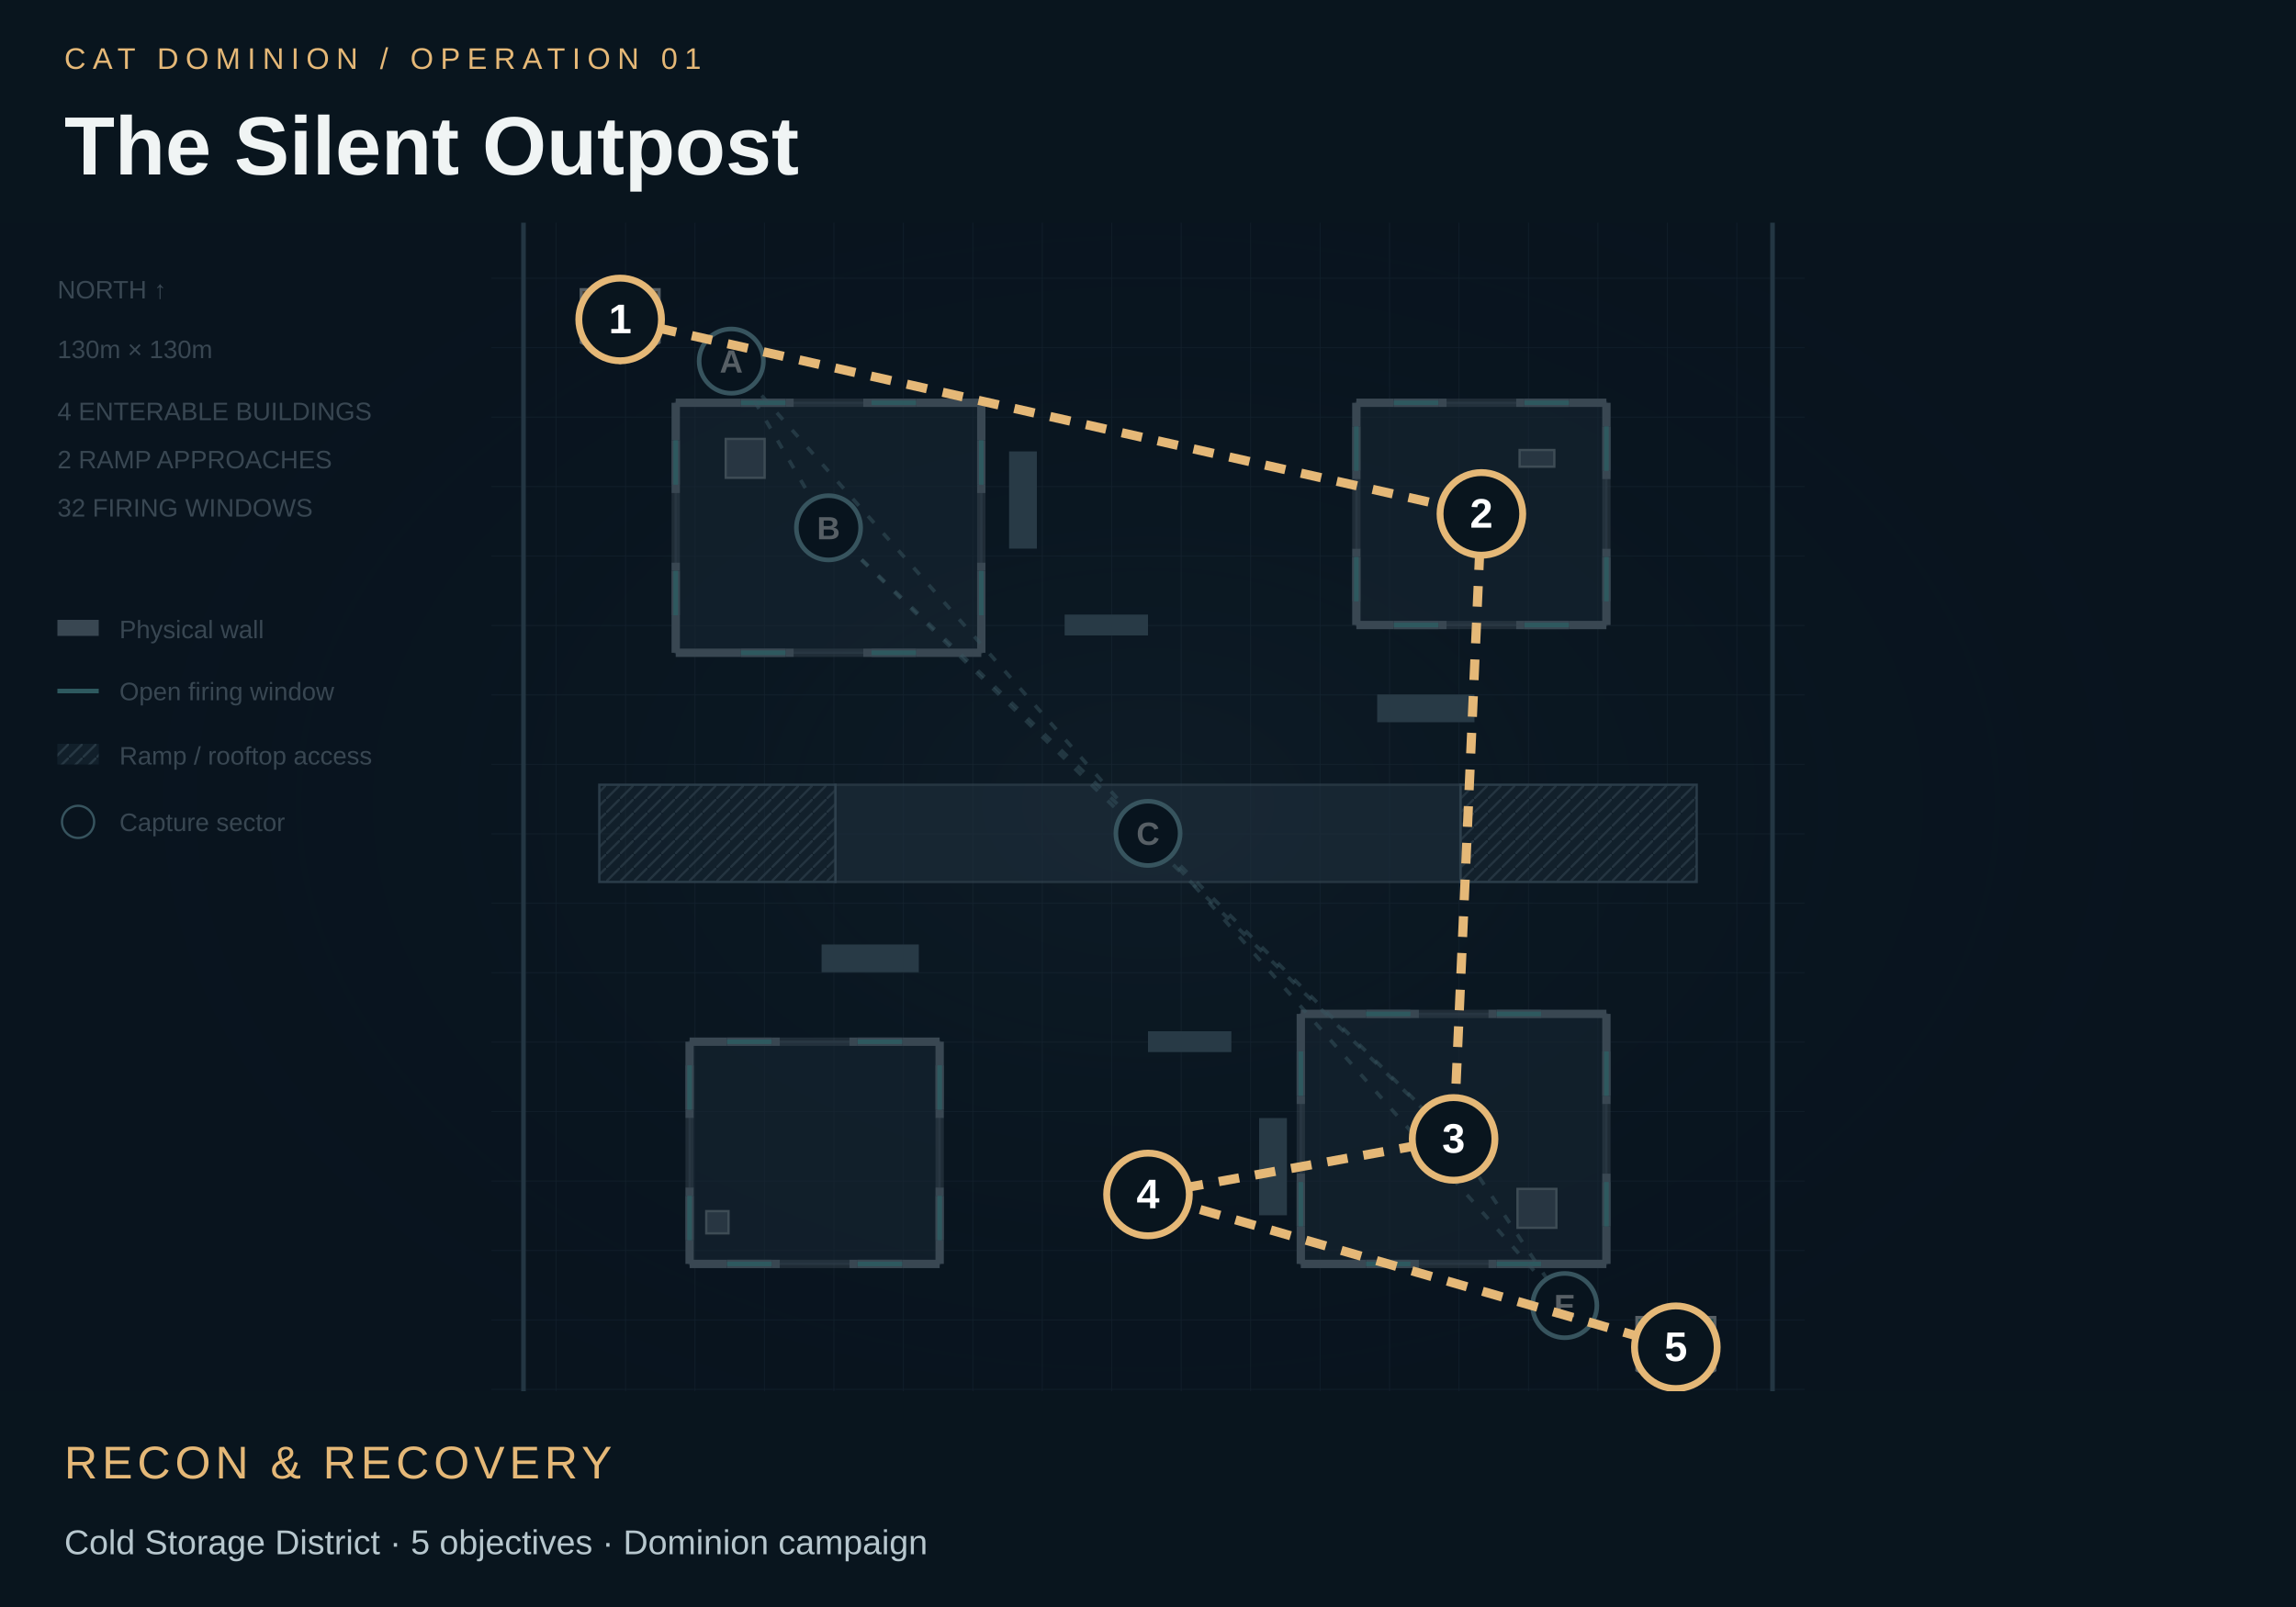
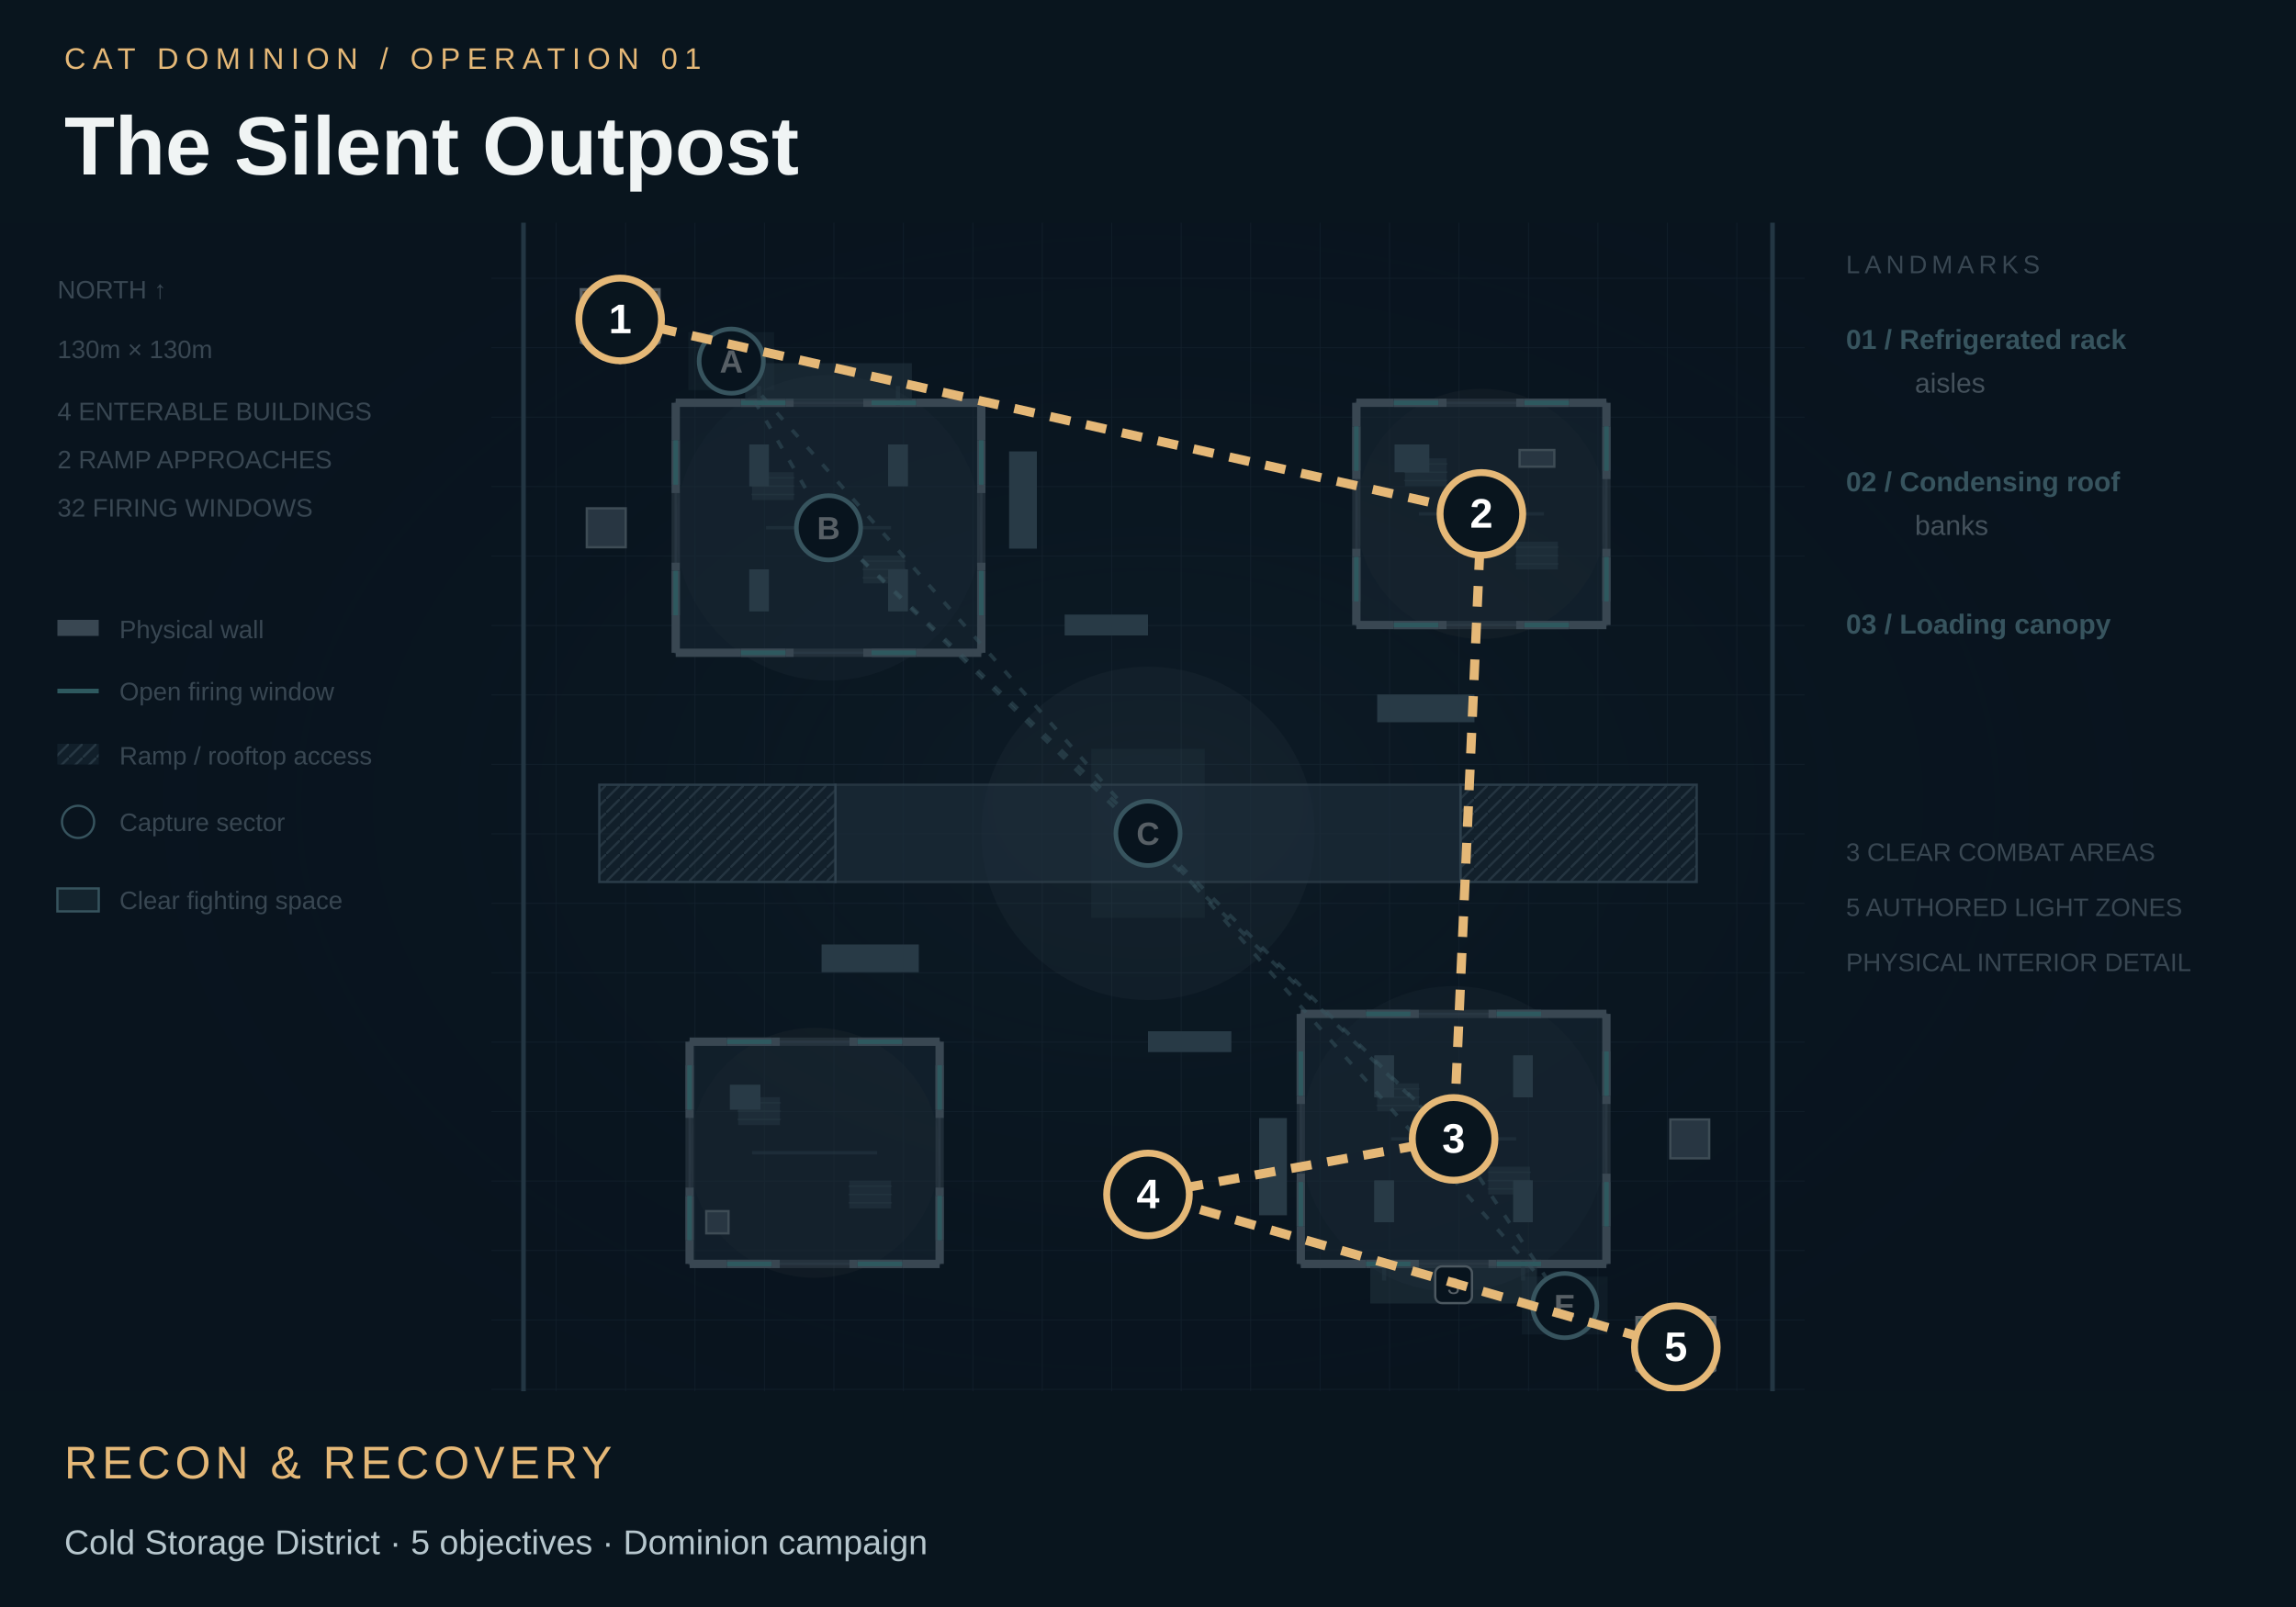
<svg xmlns="http://www.w3.org/2000/svg" width="1000" height="700" viewBox="0 0 1000 700">
  <rect width="1000" height="700" fill="#09151e" />
  <g opacity=".32">
    <defs>
      <pattern id="grid" width="30.25" height="30.25" patternUnits="userSpaceOnUse">
        <path d="M30.25 0H0V30.25" fill="none" stroke="#25374a" stroke-width=".6" />
      </pattern>
      <pattern id="ramp" width="6" height="6" patternUnits="userSpaceOnUse">
        <path d="M0 6L6 0" stroke="#91adbe" stroke-width="1" />
        <rect width="6" height="6" fill="#405a6c" fill-opacity=".5" />
      </pattern>
      <radialGradient id="glow">
        <stop stop-color="#9adbe9" stop-opacity=".12" />
        <stop offset="1" stop-color="#081321" stop-opacity="0" />
      </radialGradient>
    </defs>
    <rect width="1000" height="700" fill="#081321" />
    <rect x="214" y="77" width="572" height="572" fill="url(#grid)" />
    <ellipse cx="500" cy="350" rx="460" ry="310" fill="url(#glow)" />
    <g font-family="system-ui,Segoe UI,Arial,sans-serif">
      <text x="24" y="30" fill="#9adbe9" font-size="11" letter-spacing="3">NEON BREACH · THE FACTION WAR</text>
      <text x="24" y="64" fill="#edf5fa" font-size="29" font-weight="750">Cold Storage District</text>
      <text x="976" y="33" text-anchor="end" fill="#9fb2c3" font-size="11" letter-spacing="2">TACTICAL RECONNAISSANCE</text>
      <text x="976" y="57" text-anchor="end" fill="#9fb2c3" font-size="12">Warehouse district · Indoor flanks</text>
      <rect x="228" y="91" width="544" height="544" rx="3" fill="none" stroke="#5c7d94" stroke-width="2" />
+       <circle cx="360.85" cy="229.9" r="66.55" fill="rgb(199,237,255)" opacity=".09" />
+       <circle cx="633.1" cy="496.1" r="66.55" fill="rgb(199,237,255)" opacity=".09" />
+       <circle cx="500" cy="363" r="72.6" fill="rgb(224,245,255)" opacity=".09" />
+       <circle cx="645.2" cy="223.85" r="54.45" fill="rgb(255,235,199)" opacity=".09" />
+       <circle cx="354.8" cy="502.15" r="54.45" fill="rgb(255,235,199)" opacity=".09" />
+       <rect x="475.80" y="326.70" width="48.40" height="72.60" fill="#9adbe9" stroke="#9adbe9" stroke-width="1" opacity="0.13" />
+       <rect x="300.35" y="145.20" width="36.30" height="24.20" fill="#9adbe9" stroke="#9adbe9" stroke-width="1" opacity="0.13" />
+       <rect x="663.35" y="556.60" width="36.30" height="24.20" fill="#9adbe9" stroke="#9adbe9" stroke-width="1" opacity="0.13" />
      <rect x="294.30" y="175.45" width="133.10" height="108.90" fill="#364d61" stroke="#66829a" stroke-width="1" opacity="0.55" />
      <rect x="566.55" y="441.65" width="133.10" height="108.90" fill="#364d61" stroke="#66829a" stroke-width="1" opacity="0.55" />
      <rect x="590.75" y="175.45" width="108.90" height="96.80" fill="#364d61" stroke="#66829a" stroke-width="1" opacity="0.55" />
      <rect x="300.35" y="453.75" width="108.90" height="96.80" fill="#364d61" stroke="#66829a" stroke-width="1" opacity="0.55" />
      <rect x="363.88" y="341.82" width="272.25" height="42.35" fill="#4a6379" stroke="#92aec1" stroke-width="1" opacity="0.65" />
      <rect x="261.02" y="341.82" width="102.85" height="42.35" fill="url(#ramp)" stroke="#7fa0b6" stroke-width="1" opacity="0.9" />
      <rect x="636.13" y="341.82" width="102.85" height="42.35" fill="url(#ramp)" stroke="#7fa0b6" stroke-width="1" opacity="0.9" />
      <rect x="294.30" y="173.63" width="28.44" height="3.63" fill="#a1b3c3" opacity="1" />
      <rect x="322.74" y="173.63" width="19.36" height="3.63" fill="#6b8b9c" opacity="1" />
      <rect x="322.74" y="173.63" width="19.36" height="3.63" fill="#a1b3c3" opacity="1" />
      <rect x="342.10" y="173.63" width="3.63" height="3.63" fill="#a1b3c3" opacity="1" />
      <rect x="345.73" y="173.63" width="30.25" height="3.63" fill="#a1b3c3" opacity="0.45" />
      <rect x="375.98" y="173.63" width="3.63" height="3.63" fill="#a1b3c3" opacity="1" />
      <rect x="379.61" y="173.63" width="19.36" height="3.63" fill="#6b8b9c" opacity="1" />
      <rect x="379.61" y="173.63" width="19.36" height="3.63" fill="#a1b3c3" opacity="1" />
      <rect x="398.96" y="173.63" width="28.44" height="3.63" fill="#a1b3c3" opacity="1" />
      <rect x="292.49" y="175.45" width="3.63" height="16.34" fill="#a1b3c3" opacity="1" />
      <rect x="292.49" y="191.78" width="3.63" height="19.36" fill="#6b8b9c" opacity="1" />
      <rect x="292.49" y="191.78" width="3.63" height="19.36" fill="#a1b3c3" opacity="1" />
      <rect x="292.49" y="211.14" width="3.63" height="3.63" fill="#a1b3c3" opacity="1" />
      <rect x="292.49" y="214.78" width="3.63" height="30.25" fill="#a1b3c3" opacity="0.45" />
      <rect x="292.49" y="245.03" width="3.63" height="3.63" fill="#a1b3c3" opacity="1" />
      <rect x="292.49" y="248.65" width="3.63" height="19.36" fill="#6b8b9c" opacity="1" />
      <rect x="292.49" y="248.65" width="3.63" height="19.36" fill="#a1b3c3" opacity="1" />
      <rect x="292.49" y="268.01" width="3.63" height="16.34" fill="#a1b3c3" opacity="1" />
      <rect x="294.30" y="282.53" width="28.44" height="3.63" fill="#a1b3c3" opacity="1" />
      <rect x="322.74" y="282.53" width="19.36" height="3.63" fill="#6b8b9c" opacity="1" />
      <rect x="322.74" y="282.53" width="19.36" height="3.63" fill="#a1b3c3" opacity="1" />
      <rect x="342.10" y="282.53" width="3.63" height="3.63" fill="#a1b3c3" opacity="1" />
      <rect x="345.73" y="282.53" width="30.25" height="3.63" fill="#a1b3c3" opacity="0.45" />
      <rect x="375.98" y="282.53" width="3.63" height="3.63" fill="#a1b3c3" opacity="1" />
      <rect x="379.61" y="282.53" width="19.36" height="3.63" fill="#6b8b9c" opacity="1" />
      <rect x="379.61" y="282.53" width="19.36" height="3.63" fill="#a1b3c3" opacity="1" />
      <rect x="398.96" y="282.53" width="28.44" height="3.63" fill="#a1b3c3" opacity="1" />
      <rect x="425.58" y="175.45" width="3.63" height="16.34" fill="#a1b3c3" opacity="1" />
      <rect x="425.58" y="191.78" width="3.63" height="19.36" fill="#6b8b9c" opacity="1" />
      <rect x="425.58" y="191.78" width="3.63" height="19.36" fill="#a1b3c3" opacity="1" />
      <rect x="425.58" y="211.14" width="3.63" height="3.63" fill="#a1b3c3" opacity="1" />
      <rect x="425.58" y="214.78" width="3.63" height="30.25" fill="#a1b3c3" opacity="0.45" />
      <rect x="425.58" y="245.03" width="3.63" height="3.63" fill="#a1b3c3" opacity="1" />
      <rect x="425.58" y="248.65" width="3.63" height="19.36" fill="#6b8b9c" opacity="1" />
      <rect x="425.58" y="248.65" width="3.63" height="19.36" fill="#a1b3c3" opacity="1" />
      <rect x="425.58" y="268.01" width="3.63" height="16.34" fill="#a1b3c3" opacity="1" />
      <rect x="566.55" y="439.83" width="28.44" height="3.63" fill="#a1b3c3" opacity="1" />
      <rect x="594.99" y="439.83" width="19.36" height="3.63" fill="#6b8b9c" opacity="1" />
      <rect x="594.99" y="439.83" width="19.36" height="3.63" fill="#a1b3c3" opacity="1" />
      <rect x="614.35" y="439.83" width="3.63" height="3.63" fill="#a1b3c3" opacity="1" />
      <rect x="617.98" y="439.83" width="30.25" height="3.63" fill="#a1b3c3" opacity="0.45" />
      <rect x="648.23" y="439.83" width="3.63" height="3.63" fill="#a1b3c3" opacity="1" />
      <rect x="651.86" y="439.83" width="19.36" height="3.63" fill="#6b8b9c" opacity="1" />
      <rect x="651.86" y="439.83" width="19.36" height="3.63" fill="#a1b3c3" opacity="1" />
      <rect x="671.21" y="439.83" width="28.44" height="3.63" fill="#a1b3c3" opacity="1" />
      <rect x="564.74" y="441.65" width="3.63" height="16.34" fill="#a1b3c3" opacity="1" />
      <rect x="564.74" y="457.99" width="3.63" height="19.36" fill="#6b8b9c" opacity="1" />
      <rect x="564.74" y="457.99" width="3.63" height="19.36" fill="#a1b3c3" opacity="1" />
      <rect x="564.74" y="477.34" width="3.63" height="3.63" fill="#a1b3c3" opacity="1" />
      <rect x="564.74" y="480.98" width="3.63" height="30.25" fill="#a1b3c3" opacity="0.45" />
      <rect x="564.74" y="511.23" width="3.63" height="3.63" fill="#a1b3c3" opacity="1" />
      <rect x="564.74" y="514.86" width="3.63" height="19.36" fill="#6b8b9c" opacity="1" />
      <rect x="564.74" y="514.86" width="3.63" height="19.36" fill="#a1b3c3" opacity="1" />
      <rect x="564.74" y="534.21" width="3.63" height="16.34" fill="#a1b3c3" opacity="1" />
      <rect x="566.55" y="548.74" width="28.44" height="3.63" fill="#a1b3c3" opacity="1" />
      <rect x="594.99" y="548.74" width="19.36" height="3.63" fill="#6b8b9c" opacity="1" />
      <rect x="594.99" y="548.74" width="19.36" height="3.63" fill="#a1b3c3" opacity="1" />
      <rect x="614.35" y="548.74" width="3.63" height="3.63" fill="#a1b3c3" opacity="1" />
      <rect x="617.98" y="548.74" width="30.25" height="3.63" fill="#a1b3c3" opacity="0.45" />
      <rect x="648.23" y="548.74" width="3.63" height="3.63" fill="#a1b3c3" opacity="1" />
      <rect x="651.86" y="548.74" width="19.36" height="3.63" fill="#6b8b9c" opacity="1" />
      <rect x="651.86" y="548.74" width="19.36" height="3.63" fill="#a1b3c3" opacity="1" />
      <rect x="671.21" y="548.74" width="28.44" height="3.63" fill="#a1b3c3" opacity="1" />
      <rect x="697.84" y="441.65" width="3.63" height="16.34" fill="#a1b3c3" opacity="1" />
      <rect x="697.84" y="457.99" width="3.63" height="19.36" fill="#6b8b9c" opacity="1" />
      <rect x="697.84" y="457.99" width="3.63" height="19.36" fill="#a1b3c3" opacity="1" />
      <rect x="697.84" y="477.34" width="3.63" height="3.63" fill="#a1b3c3" opacity="1" />
      <rect x="697.84" y="480.98" width="3.63" height="30.25" fill="#a1b3c3" opacity="0.45" />
      <rect x="697.84" y="511.23" width="3.63" height="3.63" fill="#a1b3c3" opacity="1" />
      <rect x="697.84" y="514.86" width="3.63" height="19.36" fill="#6b8b9c" opacity="1" />
      <rect x="697.84" y="514.86" width="3.63" height="19.36" fill="#a1b3c3" opacity="1" />
      <rect x="697.84" y="534.21" width="3.63" height="16.34" fill="#a1b3c3" opacity="1" />
      <rect x="590.75" y="173.63" width="16.34" height="3.63" fill="#a1b3c3" opacity="1" />
      <rect x="607.09" y="173.63" width="19.36" height="3.63" fill="#6b8b9c" opacity="1" />
      <rect x="607.09" y="173.63" width="19.36" height="3.63" fill="#a1b3c3" opacity="1" />
      <rect x="626.44" y="173.63" width="3.63" height="3.63" fill="#a1b3c3" opacity="1" />
      <rect x="630.08" y="173.63" width="30.25" height="3.63" fill="#a1b3c3" opacity="0.45" />
      <rect x="660.33" y="173.63" width="3.63" height="3.63" fill="#a1b3c3" opacity="1" />
      <rect x="663.95" y="173.63" width="19.36" height="3.63" fill="#6b8b9c" opacity="1" />
      <rect x="663.95" y="173.63" width="19.36" height="3.63" fill="#a1b3c3" opacity="1" />
      <rect x="683.31" y="173.63" width="16.34" height="3.63" fill="#a1b3c3" opacity="1" />
      <rect x="588.93" y="175.45" width="3.63" height="10.29" fill="#a1b3c3" opacity="1" />
      <rect x="588.93" y="185.74" width="3.63" height="19.36" fill="#6b8b9c" opacity="1" />
      <rect x="588.93" y="185.74" width="3.63" height="19.36" fill="#a1b3c3" opacity="1" />
      <rect x="588.93" y="205.09" width="3.63" height="3.63" fill="#a1b3c3" opacity="1" />
      <rect x="588.93" y="208.72" width="3.63" height="30.25" fill="#a1b3c3" opacity="0.45" />
      <rect x="588.93" y="238.98" width="3.63" height="3.63" fill="#a1b3c3" opacity="1" />
      <rect x="588.93" y="242.60" width="3.63" height="19.36" fill="#6b8b9c" opacity="1" />
      <rect x="588.93" y="242.60" width="3.63" height="19.36" fill="#a1b3c3" opacity="1" />
      <rect x="588.93" y="261.96" width="3.63" height="10.29" fill="#a1b3c3" opacity="1" />
      <rect x="590.75" y="270.44" width="16.34" height="3.63" fill="#a1b3c3" opacity="1" />
      <rect x="607.09" y="270.44" width="19.36" height="3.63" fill="#6b8b9c" opacity="1" />
      <rect x="607.09" y="270.44" width="19.36" height="3.63" fill="#a1b3c3" opacity="1" />
      <rect x="626.44" y="270.44" width="3.63" height="3.63" fill="#a1b3c3" opacity="1" />
      <rect x="630.08" y="270.44" width="30.25" height="3.63" fill="#a1b3c3" opacity="0.45" />
      <rect x="660.33" y="270.44" width="3.63" height="3.63" fill="#a1b3c3" opacity="1" />
      <rect x="663.95" y="270.44" width="19.36" height="3.63" fill="#6b8b9c" opacity="1" />
      <rect x="663.95" y="270.44" width="19.36" height="3.63" fill="#a1b3c3" opacity="1" />
      <rect x="683.31" y="270.44" width="16.34" height="3.63" fill="#a1b3c3" opacity="1" />
      <rect x="697.84" y="175.45" width="3.63" height="10.29" fill="#a1b3c3" opacity="1" />
      <rect x="697.84" y="185.74" width="3.63" height="19.36" fill="#6b8b9c" opacity="1" />
      <rect x="697.84" y="185.74" width="3.63" height="19.36" fill="#a1b3c3" opacity="1" />
      <rect x="697.84" y="205.09" width="3.63" height="3.63" fill="#a1b3c3" opacity="1" />
      <rect x="697.84" y="208.72" width="3.63" height="30.25" fill="#a1b3c3" opacity="0.45" />
      <rect x="697.84" y="238.98" width="3.63" height="3.63" fill="#a1b3c3" opacity="1" />
      <rect x="697.84" y="242.60" width="3.63" height="19.36" fill="#6b8b9c" opacity="1" />
      <rect x="697.84" y="242.60" width="3.63" height="19.36" fill="#a1b3c3" opacity="1" />
      <rect x="697.84" y="261.96" width="3.63" height="10.29" fill="#a1b3c3" opacity="1" />
      <rect x="300.35" y="451.94" width="16.34" height="3.63" fill="#a1b3c3" opacity="1" />
      <rect x="316.69" y="451.94" width="19.36" height="3.63" fill="#6b8b9c" opacity="1" />
      <rect x="316.69" y="451.94" width="19.36" height="3.63" fill="#a1b3c3" opacity="1" />
      <rect x="336.04" y="451.94" width="3.63" height="3.63" fill="#a1b3c3" opacity="1" />
      <rect x="339.68" y="451.94" width="30.25" height="3.63" fill="#a1b3c3" opacity="0.45" />
      <rect x="369.93" y="451.94" width="3.63" height="3.63" fill="#a1b3c3" opacity="1" />
      <rect x="373.56" y="451.94" width="19.36" height="3.63" fill="#6b8b9c" opacity="1" />
      <rect x="373.56" y="451.94" width="19.36" height="3.63" fill="#a1b3c3" opacity="1" />
      <rect x="392.91" y="451.94" width="16.34" height="3.63" fill="#a1b3c3" opacity="1" />
      <rect x="298.54" y="453.75" width="3.63" height="10.29" fill="#a1b3c3" opacity="1" />
      <rect x="298.54" y="464.03" width="3.63" height="19.36" fill="#6b8b9c" opacity="1" />
      <rect x="298.54" y="464.03" width="3.63" height="19.36" fill="#a1b3c3" opacity="1" />
      <rect x="298.54" y="483.39" width="3.63" height="3.63" fill="#a1b3c3" opacity="1" />
      <rect x="298.54" y="487.02" width="3.63" height="30.25" fill="#a1b3c3" opacity="0.45" />
      <rect x="298.54" y="517.27" width="3.63" height="3.63" fill="#a1b3c3" opacity="1" />
      <rect x="298.54" y="520.90" width="3.63" height="19.36" fill="#6b8b9c" opacity="1" />
      <rect x="298.54" y="520.90" width="3.63" height="19.36" fill="#a1b3c3" opacity="1" />
      <rect x="298.54" y="540.26" width="3.63" height="10.29" fill="#a1b3c3" opacity="1" />
      <rect x="300.35" y="548.74" width="16.34" height="3.63" fill="#a1b3c3" opacity="1" />
      <rect x="316.69" y="548.74" width="19.36" height="3.63" fill="#6b8b9c" opacity="1" />
      <rect x="316.69" y="548.74" width="19.36" height="3.63" fill="#a1b3c3" opacity="1" />
      <rect x="336.04" y="548.74" width="3.63" height="3.63" fill="#a1b3c3" opacity="1" />
      <rect x="339.68" y="548.74" width="30.25" height="3.63" fill="#a1b3c3" opacity="0.45" />
      <rect x="369.93" y="548.74" width="3.63" height="3.63" fill="#a1b3c3" opacity="1" />
      <rect x="373.56" y="548.74" width="19.36" height="3.63" fill="#6b8b9c" opacity="1" />
      <rect x="373.56" y="548.74" width="19.36" height="3.63" fill="#a1b3c3" opacity="1" />
      <rect x="392.91" y="548.74" width="16.34" height="3.63" fill="#a1b3c3" opacity="1" />
      <rect x="407.44" y="453.75" width="3.63" height="10.29" fill="#a1b3c3" opacity="1" />
      <rect x="407.44" y="464.03" width="3.63" height="19.36" fill="#6b8b9c" opacity="1" />
      <rect x="407.44" y="464.03" width="3.63" height="19.36" fill="#a1b3c3" opacity="1" />
      <rect x="407.44" y="483.39" width="3.63" height="3.63" fill="#a1b3c3" opacity="1" />
      <rect x="407.44" y="487.02" width="3.63" height="30.25" fill="#a1b3c3" opacity="0.45" />
      <rect x="407.44" y="517.27" width="3.63" height="3.63" fill="#a1b3c3" opacity="1" />
      <rect x="407.44" y="520.90" width="3.63" height="19.36" fill="#6b8b9c" opacity="1" />
      <rect x="407.44" y="520.90" width="3.63" height="19.36" fill="#a1b3c3" opacity="1" />
      <rect x="407.44" y="540.26" width="3.63" height="10.29" fill="#a1b3c3" opacity="1" />
      <rect x="439.50" y="196.63" width="12.10" height="42.35" fill="#6b8b9c" opacity="1" />
      <rect x="548.40" y="487.02" width="12.10" height="42.35" fill="#6b8b9c" opacity="1" />
      <rect x="463.70" y="267.71" width="36.30" height="9.07" fill="#6b8b9c" opacity="1" />
      <rect x="500.00" y="449.21" width="36.30" height="9.07" fill="#6b8b9c" opacity="1" />
      <rect x="357.83" y="411.40" width="42.35" height="12.10" fill="#6b8b9c" opacity="1" />
      <rect x="599.83" y="302.50" width="42.35" height="12.10" fill="#6b8b9c" opacity="1" />
-       <rect x="316.08" y="191.18" width="16.94" height="16.94" fill="#6a7f91" stroke="#afc3ce" stroke-width="1" opacity="1" />
-       <rect x="660.93" y="517.88" width="16.94" height="16.94" fill="#6a7f91" stroke="#afc3ce" stroke-width="1" opacity="1" />
+       <rect x="326.61" y="194.14" width="0.73" height="0.73" fill="#a1b3c3" opacity="1" />
+       <rect x="326.61" y="210.48" width="0.73" height="0.73" fill="#a1b3c3" opacity="1" />
+       <rect x="333.87" y="194.14" width="0.73" height="0.73" fill="#a1b3c3" opacity="1" />
+       <rect x="333.87" y="210.48" width="0.73" height="0.73" fill="#a1b3c3" opacity="1" />
+       <rect x="326.37" y="193.60" width="8.47" height="18.15" fill="#6b8b9c" opacity="1" />
+       <rect x="326.37" y="193.60" width="8.47" height="18.15" fill="#6b8b9c" opacity="1" />
+       <rect x="326.37" y="193.60" width="8.47" height="18.15" fill="#6b8b9c" opacity="0.45" />
+       <rect x="327.42" y="195.72" width="6.35" height="13.91" fill="#6b8b9c" opacity="1" />
+       <rect x="326.61" y="248.59" width="0.73" height="0.73" fill="#a1b3c3" opacity="1" />
+       <rect x="326.61" y="264.93" width="0.73" height="0.73" fill="#a1b3c3" opacity="1" />
+       <rect x="333.87" y="248.59" width="0.73" height="0.73" fill="#a1b3c3" opacity="1" />
+       <rect x="333.87" y="264.93" width="0.73" height="0.73" fill="#a1b3c3" opacity="1" />
+       <rect x="326.37" y="248.05" width="8.47" height="18.15" fill="#6b8b9c" opacity="1" />
+       <rect x="326.37" y="248.05" width="8.47" height="18.15" fill="#6b8b9c" opacity="1" />
+       <rect x="326.37" y="248.05" width="8.47" height="18.15" fill="#6b8b9c" opacity="0.45" />
+       <rect x="327.42" y="250.17" width="6.35" height="13.91" fill="#6b8b9c" opacity="1" />
+       <rect x="387.11" y="194.14" width="0.73" height="0.73" fill="#a1b3c3" opacity="1" />
+       <rect x="387.11" y="210.48" width="0.73" height="0.73" fill="#a1b3c3" opacity="1" />
+       <rect x="394.37" y="194.14" width="0.73" height="0.73" fill="#a1b3c3" opacity="1" />
+       <rect x="394.37" y="210.48" width="0.73" height="0.73" fill="#a1b3c3" opacity="1" />
+       <rect x="386.87" y="193.60" width="8.47" height="18.15" fill="#6b8b9c" opacity="1" />
+       <rect x="386.87" y="193.60" width="8.47" height="18.15" fill="#6b8b9c" opacity="1" />
+       <rect x="386.87" y="193.60" width="8.47" height="18.15" fill="#6b8b9c" opacity="0.45" />
+       <rect x="387.92" y="195.72" width="6.35" height="13.91" fill="#6b8b9c" opacity="1" />
+       <rect x="387.11" y="248.59" width="0.73" height="0.73" fill="#a1b3c3" opacity="1" />
+       <rect x="387.11" y="264.93" width="0.73" height="0.73" fill="#a1b3c3" opacity="1" />
+       <rect x="394.37" y="248.59" width="0.73" height="0.73" fill="#a1b3c3" opacity="1" />
+       <rect x="394.37" y="264.93" width="0.73" height="0.73" fill="#a1b3c3" opacity="1" />
+       <rect x="386.87" y="248.05" width="8.47" height="18.15" fill="#6b8b9c" opacity="1" />
+       <rect x="386.87" y="248.05" width="8.47" height="18.15" fill="#6b8b9c" opacity="1" />
+       <rect x="386.87" y="248.05" width="8.47" height="18.15" fill="#6b8b9c" opacity="0.45" />
+       <rect x="387.92" y="250.17" width="6.35" height="13.91" fill="#6b8b9c" opacity="1" />
+       <rect x="598.86" y="460.34" width="0.73" height="0.73" fill="#a1b3c3" opacity="1" />
+       <rect x="598.86" y="476.68" width="0.73" height="0.73" fill="#a1b3c3" opacity="1" />
+       <rect x="606.12" y="460.34" width="0.73" height="0.73" fill="#a1b3c3" opacity="1" />
+       <rect x="606.12" y="476.68" width="0.73" height="0.73" fill="#a1b3c3" opacity="1" />
+       <rect x="598.62" y="459.80" width="8.47" height="18.15" fill="#6b8b9c" opacity="1" />
+       <rect x="598.62" y="459.80" width="8.47" height="18.15" fill="#6b8b9c" opacity="1" />
+       <rect x="598.62" y="459.80" width="8.47" height="18.15" fill="#6b8b9c" opacity="0.45" />
+       <rect x="599.67" y="461.92" width="6.35" height="13.91" fill="#6b8b9c" opacity="1" />
+       <rect x="598.86" y="514.79" width="0.73" height="0.73" fill="#a1b3c3" opacity="1" />
+       <rect x="598.86" y="531.13" width="0.73" height="0.73" fill="#a1b3c3" opacity="1" />
+       <rect x="606.12" y="514.79" width="0.73" height="0.73" fill="#a1b3c3" opacity="1" />
+       <rect x="606.12" y="531.13" width="0.73" height="0.73" fill="#a1b3c3" opacity="1" />
+       <rect x="598.62" y="514.25" width="8.47" height="18.15" fill="#6b8b9c" opacity="1" />
+       <rect x="598.62" y="514.25" width="8.47" height="18.15" fill="#6b8b9c" opacity="1" />
+       <rect x="598.62" y="514.25" width="8.47" height="18.15" fill="#6b8b9c" opacity="0.45" />
+       <rect x="599.67" y="516.37" width="6.35" height="13.91" fill="#6b8b9c" opacity="1" />
+       <rect x="659.36" y="460.34" width="0.73" height="0.73" fill="#a1b3c3" opacity="1" />
+       <rect x="659.36" y="476.68" width="0.73" height="0.73" fill="#a1b3c3" opacity="1" />
+       <rect x="666.62" y="460.34" width="0.73" height="0.73" fill="#a1b3c3" opacity="1" />
+       <rect x="666.62" y="476.68" width="0.73" height="0.73" fill="#a1b3c3" opacity="1" />
+       <rect x="659.12" y="459.80" width="8.47" height="18.15" fill="#6b8b9c" opacity="1" />
+       <rect x="659.12" y="459.80" width="8.47" height="18.15" fill="#6b8b9c" opacity="1" />
+       <rect x="659.12" y="459.80" width="8.47" height="18.15" fill="#6b8b9c" opacity="0.45" />
+       <rect x="660.17" y="461.92" width="6.35" height="13.91" fill="#6b8b9c" opacity="1" />
+       <rect x="659.36" y="514.79" width="0.73" height="0.73" fill="#a1b3c3" opacity="1" />
+       <rect x="659.36" y="531.13" width="0.73" height="0.73" fill="#a1b3c3" opacity="1" />
+       <rect x="666.62" y="514.79" width="0.73" height="0.73" fill="#a1b3c3" opacity="1" />
+       <rect x="666.62" y="531.13" width="0.73" height="0.73" fill="#a1b3c3" opacity="1" />
+       <rect x="659.12" y="514.25" width="8.47" height="18.15" fill="#6b8b9c" opacity="1" />
+       <rect x="659.12" y="514.25" width="8.47" height="18.15" fill="#6b8b9c" opacity="1" />
+       <rect x="659.12" y="514.25" width="8.47" height="18.15" fill="#6b8b9c" opacity="0.45" />
+       <rect x="660.17" y="516.37" width="6.35" height="13.91" fill="#6b8b9c" opacity="1" />
+       <rect x="327.58" y="205.70" width="18.15" height="12.10" fill="#6b8b9c" opacity="0.45" />
+       <rect x="327.21" y="207.82" width="18.88" height="0.60" fill="#6b8b9c" opacity="0.45" />
+       <rect x="327.21" y="211.45" width="18.88" height="0.60" fill="#6b8b9c" opacity="0.45" />
+       <rect x="327.21" y="215.08" width="18.88" height="0.60" fill="#6b8b9c" opacity="0.45" />
+       <rect x="375.98" y="242.00" width="18.15" height="12.10" fill="#6b8b9c" opacity="0.45" />
+       <rect x="375.61" y="244.12" width="18.88" height="0.60" fill="#6b8b9c" opacity="0.45" />
+       <rect x="375.61" y="247.75" width="18.88" height="0.60" fill="#6b8b9c" opacity="0.45" />
+       <rect x="375.61" y="251.38" width="18.88" height="0.60" fill="#6b8b9c" opacity="0.45" />
+       <rect x="333.63" y="229.17" width="54.45" height="1.45" fill="#6b8b9c" opacity="0.45" />
+       <rect x="599.83" y="471.90" width="18.15" height="12.10" fill="#6b8b9c" opacity="0.45" />
+       <rect x="599.46" y="474.02" width="18.88" height="0.60" fill="#6b8b9c" opacity="0.45" />
+       <rect x="599.46" y="477.65" width="18.88" height="0.60" fill="#6b8b9c" opacity="0.45" />
+       <rect x="599.46" y="481.28" width="18.88" height="0.60" fill="#6b8b9c" opacity="0.45" />
+       <rect x="648.23" y="508.20" width="18.15" height="12.10" fill="#6b8b9c" opacity="0.45" />
+       <rect x="647.86" y="510.32" width="18.88" height="0.60" fill="#6b8b9c" opacity="0.45" />
+       <rect x="647.86" y="513.95" width="18.88" height="0.60" fill="#6b8b9c" opacity="0.45" />
+       <rect x="647.86" y="517.58" width="18.88" height="0.60" fill="#6b8b9c" opacity="0.45" />
+       <rect x="605.88" y="495.37" width="54.45" height="1.45" fill="#6b8b9c" opacity="0.45" />
+       <rect x="611.92" y="199.65" width="18.15" height="12.10" fill="#6b8b9c" opacity="0.45" />
+       <rect x="611.56" y="201.77" width="18.88" height="0.60" fill="#6b8b9c" opacity="0.45" />
+       <rect x="611.56" y="205.40" width="18.88" height="0.60" fill="#6b8b9c" opacity="0.45" />
+       <rect x="611.56" y="209.03" width="18.88" height="0.60" fill="#6b8b9c" opacity="0.45" />
+       <rect x="660.33" y="235.95" width="18.15" height="12.10" fill="#6b8b9c" opacity="0.45" />
+       <rect x="659.96" y="238.07" width="18.88" height="0.60" fill="#6b8b9c" opacity="0.45" />
+       <rect x="659.96" y="241.70" width="18.88" height="0.60" fill="#6b8b9c" opacity="0.45" />
+       <rect x="659.96" y="245.33" width="18.88" height="0.60" fill="#6b8b9c" opacity="0.45" />
+       <rect x="617.98" y="223.12" width="54.45" height="1.45" fill="#6b8b9c" opacity="0.45" />
+       <rect x="321.52" y="477.95" width="18.15" height="12.10" fill="#6b8b9c" opacity="0.45" />
+       <rect x="321.16" y="480.07" width="18.88" height="0.60" fill="#6b8b9c" opacity="0.45" />
+       <rect x="321.16" y="483.70" width="18.88" height="0.60" fill="#6b8b9c" opacity="0.45" />
+       <rect x="321.16" y="487.33" width="18.88" height="0.60" fill="#6b8b9c" opacity="0.45" />
+       <rect x="369.93" y="514.25" width="18.15" height="12.10" fill="#6b8b9c" opacity="0.45" />
+       <rect x="369.56" y="516.37" width="18.88" height="0.60" fill="#6b8b9c" opacity="0.45" />
+       <rect x="369.56" y="520.00" width="18.88" height="0.60" fill="#6b8b9c" opacity="0.45" />
+       <rect x="369.56" y="523.63" width="18.88" height="0.60" fill="#6b8b9c" opacity="0.45" />
+       <rect x="327.58" y="501.42" width="54.45" height="1.45" fill="#6b8b9c" opacity="0.45" />
+       <rect x="324.55" y="158.21" width="72.60" height="16.34" fill="#6b8b9c" opacity="0.45" />
+       <rect x="329.69" y="168.19" width="1.81" height="8.47" fill="#6b8b9c" opacity="0.45" />
+       <rect x="390.19" y="168.19" width="1.81" height="8.47" fill="#6b8b9c" opacity="0.45" />
+       <rect x="596.80" y="551.46" width="72.60" height="16.34" fill="#6b8b9c" opacity="0.45" />
+       <rect x="601.94" y="549.34" width="1.81" height="8.47" fill="#6b8b9c" opacity="0.45" />
+       <rect x="662.44" y="549.34" width="1.81" height="8.47" fill="#6b8b9c" opacity="0.45" />
+       <rect x="607.39" y="193.60" width="15.13" height="12.10" fill="#6b8b9c" opacity="1" />
+       <rect x="317.89" y="472.50" width="13.31" height="10.89" fill="#6b8b9c" opacity="1" />
+       <rect x="255.58" y="221.43" width="16.94" height="16.94" fill="#6a7f91" stroke="#afc3ce" stroke-width="1" opacity="1" />
+       <rect x="727.48" y="487.63" width="16.94" height="16.94" fill="#6a7f91" stroke="#afc3ce" stroke-width="1" opacity="1" />
      <rect x="661.84" y="196.02" width="15.13" height="7.26" fill="#6a7f91" stroke="#afc3ce" stroke-width="1" opacity="1" />
      <rect x="307.61" y="527.56" width="9.68" height="9.68" fill="#6a7f91" stroke="#afc3ce" stroke-width="1" opacity="1" />
      <path d="M 322.735 175.45 L 342.095 175.45" stroke="#7deded" stroke-width="2" />
      <path d="M 379.605 175.45 L 398.965 175.45" stroke="#7deded" stroke-width="2" />
      <path d="M 294.3 191.785 L 294.3 211.145" stroke="#7deded" stroke-width="2" />
      <path d="M 294.3 248.655 L 294.3 268.015" stroke="#7deded" stroke-width="2" />
      <path d="M 322.735 284.35 L 342.095 284.35" stroke="#7deded" stroke-width="2" />
      <path d="M 379.605 284.35 L 398.965 284.35" stroke="#7deded" stroke-width="2" />
      <path d="M 427.4 191.785 L 427.4 211.145" stroke="#7deded" stroke-width="2" />
      <path d="M 427.4 248.655 L 427.4 268.015" stroke="#7deded" stroke-width="2" />
      <path d="M 594.985 441.65 L 614.345 441.65" stroke="#7deded" stroke-width="2" />
      <path d="M 651.855 441.65 L 671.215 441.65" stroke="#7deded" stroke-width="2" />
      <path d="M 566.55 457.985 L 566.55 477.345" stroke="#7deded" stroke-width="2" />
      <path d="M 566.55 514.855 L 566.55 534.215" stroke="#7deded" stroke-width="2" />
      <path d="M 594.985 550.55 L 614.345 550.55" stroke="#7deded" stroke-width="2" />
      <path d="M 651.855 550.55 L 671.215 550.55" stroke="#7deded" stroke-width="2" />
      <path d="M 699.65 457.985 L 699.65 477.345" stroke="#7deded" stroke-width="2" />
      <path d="M 699.65 514.855 L 699.65 534.215" stroke="#7deded" stroke-width="2" />
      <path d="M 607.085 175.45 L 626.445 175.45" stroke="#7deded" stroke-width="2" />
      <path d="M 663.955 175.45 L 683.315 175.45" stroke="#7deded" stroke-width="2" />
      <path d="M 590.75 185.735 L 590.75 205.095" stroke="#7deded" stroke-width="2" />
      <path d="M 590.75 242.605 L 590.75 261.965" stroke="#7deded" stroke-width="2" />
      <path d="M 607.085 272.25 L 626.445 272.25" stroke="#7deded" stroke-width="2" />
      <path d="M 663.955 272.25 L 683.315 272.25" stroke="#7deded" stroke-width="2" />
      <path d="M 699.65 185.735 L 699.65 205.095" stroke="#7deded" stroke-width="2" />
      <path d="M 699.65 242.605 L 699.65 261.965" stroke="#7deded" stroke-width="2" />
      <path d="M 316.685 453.75 L 336.045 453.75" stroke="#7deded" stroke-width="2" />
      <path d="M 373.555 453.75 L 392.915 453.75" stroke="#7deded" stroke-width="2" />
      <path d="M 300.35 464.035 L 300.35 483.395" stroke="#7deded" stroke-width="2" />
      <path d="M 300.35 520.905 L 300.35 540.265" stroke="#7deded" stroke-width="2" />
      <path d="M 316.685 550.55 L 336.045 550.55" stroke="#7deded" stroke-width="2" />
      <path d="M 373.555 550.55 L 392.915 550.55" stroke="#7deded" stroke-width="2" />
      <path d="M 409.25 464.035 L 409.25 483.395" stroke="#7deded" stroke-width="2" />
      <path d="M 409.25 520.905 L 409.25 540.265" stroke="#7deded" stroke-width="2" />
+       <g transform="translate(360.85 229.9)">
+         <rect x="-8" y="-8" width="16" height="16" rx="3" fill="#071321" stroke="#dce8ef" />
+         <text y="4" text-anchor="middle" font-size="10" fill="#fff">1</text>
+       </g>
+       <g transform="translate(645.2 223.85)">
+         <rect x="-8" y="-8" width="16" height="16" rx="3" fill="#071321" stroke="#dce8ef" />
+         <text y="4" text-anchor="middle" font-size="10" fill="#fff">2</text>
+       </g>
+       <g transform="translate(633.1 559.625)">
+         <rect x="-8" y="-8" width="16" height="16" rx="3" fill="#071321" stroke="#dce8ef" />
+         <text y="4" text-anchor="middle" font-size="10" fill="#fff">3</text>
+       </g>
      <path d="M 318.5 157.3 L 360.85 229.9" stroke="#9adbe9" stroke-width="1.6" stroke-dasharray="4 6" opacity=".5" />
      <path d="M 318.5 157.3 L 500 363" stroke="#9adbe9" stroke-width="1.6" stroke-dasharray="4 6" opacity=".5" />
      <path d="M 360.85 229.9 L 500 363" stroke="#9adbe9" stroke-width="1.6" stroke-dasharray="4 6" opacity=".5" />
      <path d="M 360.85 229.9 L 633.1 496.1" stroke="#9adbe9" stroke-width="1.6" stroke-dasharray="4 6" opacity=".5" />
      <path d="M 500 363 L 633.1 496.1" stroke="#9adbe9" stroke-width="1.6" stroke-dasharray="4 6" opacity=".5" />
      <path d="M 500 363 L 681.5 568.7" stroke="#9adbe9" stroke-width="1.6" stroke-dasharray="4 6" opacity=".5" />
      <path d="M 633.1 496.1 L 681.5 568.7" stroke="#9adbe9" stroke-width="1.6" stroke-dasharray="4 6" opacity=".5" />
      <g transform="translate(318.5 157.3)">
        <circle r="14" fill="#071321" stroke="#9adbe9" stroke-width="2" />
        <text y="5" text-anchor="middle" fill="#fff" font-size="14" font-weight="700">A</text>
      </g>
      <g transform="translate(360.85 229.9)">
        <circle r="14" fill="#071321" stroke="#9adbe9" stroke-width="2" />
        <text y="5" text-anchor="middle" fill="#fff" font-size="14" font-weight="700">B</text>
      </g>
      <g transform="translate(500 363)">
        <circle r="14" fill="#071321" stroke="#9adbe9" stroke-width="2" />
        <text y="5" text-anchor="middle" fill="#fff" font-size="14" font-weight="700">C</text>
      </g>
      <g transform="translate(633.1 496.1)">
        <circle r="14" fill="#071321" stroke="#9adbe9" stroke-width="2" />
        <text y="5" text-anchor="middle" fill="#fff" font-size="14" font-weight="700">D</text>
      </g>
      <g transform="translate(681.5 568.7)">
        <circle r="14" fill="#071321" stroke="#9adbe9" stroke-width="2" />
        <text y="5" text-anchor="middle" fill="#fff" font-size="14" font-weight="700">E</text>
      </g>
      <g transform="translate(270.1 139.15)">
        <path d="M-17-13H17V10L0 19-17 10Z" fill="#d59a51" stroke="#fff" stroke-width="1.3" />
        <text y="5" text-anchor="middle" font-size="11" font-weight="800" fill="#071321">HQ</text>
      </g>
      <g transform="translate(729.9 586.85)">
        <path d="M-17-13H17V10L0 19-17 10Z" fill="#53c5bd" stroke="#fff" stroke-width="1.3" />
        <text y="5" text-anchor="middle" font-size="11" font-weight="800" fill="#071321">HQ</text>
      </g>
      <g fill="#9fb2c3" font-size="11">
        <text x="25" y="130">NORTH ↑</text>
        <text x="25" y="156">130m × 130m</text>
        <text x="25" y="183">4 ENTERABLE BUILDINGS</text>
        <text x="25" y="204">2 RAMP APPROACHES</text>
        <text x="25" y="225">32 FIRING WINDOWS</text>
        <rect x="25" y="270" width="18" height="7" fill="#a1b3c3" />
        <text x="52" y="278">Physical wall</text>
        <path d="M25 301H43" stroke="#7deded" stroke-width="2" />
        <text x="52" y="305">Open firing window</text>
        <rect x="25" y="324" width="18" height="9" fill="url(#ramp)" />
        <text x="52" y="333">Ramp / rooftop access</text>
        <circle cx="34" cy="358" r="7" fill="none" stroke="#9adbe9" />
        <text x="52" y="362">Capture sector</text>
      </g>
+       <g font-size="11">
+         <text x="804" y="119" fill="#9fb2c3" letter-spacing="2">LANDMARKS</text>
+         <text x="804" y="152" fill="#9adbe9" font-size="12" font-weight="700">01 / Refrigerated rack</text>
+         <text x="834" y="171" fill="#c4d2df" font-size="12">aisles</text>
+         <text x="804" y="214" fill="#9adbe9" font-size="12" font-weight="700">02 / Condensing roof</text>
+         <text x="834" y="233" fill="#c4d2df" font-size="12">banks</text>
+         <text x="804" y="276" fill="#9adbe9" font-size="12" font-weight="700">03 / Loading canopy</text>
+         <text x="804" y="375" fill="#9fb2c3">3 CLEAR COMBAT AREAS</text>
+         <text x="804" y="399" fill="#9fb2c3">5 AUTHORED LIGHT ZONES</text>
+         <text x="804" y="423" fill="#9fb2c3">PHYSICAL INTERIOR DETAIL</text>
+         <rect x="25" y="387" width="18" height="10" fill="#9adbe9" fill-opacity=".25" stroke="#9adbe9" />
+         <text x="52" y="396" fill="#9fb2c3">Clear fighting space</text>
+       </g>
      <path d="M24 615H976" stroke="#2e465a" />
      <text x="24" y="645" font-size="13" fill="#c4d2df">
        <tspan fill="#9adbe9" font-weight="700">A</tspan> · North Loading</text>
      <text x="344" y="645" font-size="13" fill="#c4d2df">
        <tspan fill="#9adbe9" font-weight="700">B</tspan> · Cold Chamber A</text>
      <text x="664" y="645" font-size="13" fill="#c4d2df">
        <tspan fill="#9adbe9" font-weight="700">C</tspan> · Cargo Avenue</text>
      <text x="24" y="668" font-size="13" fill="#c4d2df">
        <tspan fill="#9adbe9" font-weight="700">D</tspan> · Cold Chamber B</text>
      <text x="344" y="668" font-size="13" fill="#c4d2df">
        <tspan fill="#9adbe9" font-weight="700">E</tspan> · South Loading</text>
    </g>
  </g>
  <g font-family="system-ui,Segoe UI,Arial,sans-serif">
    <polyline points="270.1,139.15 645.2,223.85 633.1,496.1 500,520.3 729.9,586.85" fill="none" stroke="#e5b877" stroke-width="4" stroke-dasharray="9 7" />
    <g transform="translate(270.1 139.15)">
      <circle r="18" fill="#09151e" stroke="#e5b877" stroke-width="3" />
      <text y="6" text-anchor="middle" font-size="18" font-weight="800" fill="#fff">1</text>
    </g>
    <g transform="translate(645.2 223.85)">
      <circle r="18" fill="#09151e" stroke="#e5b877" stroke-width="3" />
      <text y="6" text-anchor="middle" font-size="18" font-weight="800" fill="#fff">2</text>
    </g>
    <g transform="translate(633.1 496.1)">
      <circle r="18" fill="#09151e" stroke="#e5b877" stroke-width="3" />
      <text y="6" text-anchor="middle" font-size="18" font-weight="800" fill="#fff">3</text>
    </g>
    <g transform="translate(500 520.3)">
      <circle r="18" fill="#09151e" stroke="#e5b877" stroke-width="3" />
      <text y="6" text-anchor="middle" font-size="18" font-weight="800" fill="#fff">4</text>
    </g>
    <g transform="translate(729.9 586.85)">
      <circle r="18" fill="#09151e" stroke="#e5b877" stroke-width="3" />
      <text y="6" text-anchor="middle" font-size="18" font-weight="800" fill="#fff">5</text>
    </g>
    <rect width="1000" height="97" fill="#09151e" />
    <text x="28" y="30" fill="#e5b877" font-size="13" letter-spacing="3">CAT DOMINION / OPERATION 01</text>
    <text x="28" y="76" fill="#f0f4f4" font-size="36" font-weight="750">The Silent Outpost</text>
    <rect y="606" width="1000" height="94" fill="#09151e" />
    <text x="28" y="644" fill="#e5b877" font-size="20" letter-spacing="2">RECON &amp; RECOVERY</text>
    <text x="28" y="677" fill="#b7c7ce" font-size="15">Cold Storage District · 5 objectives · Dominion campaign</text>
  </g>
</svg>
